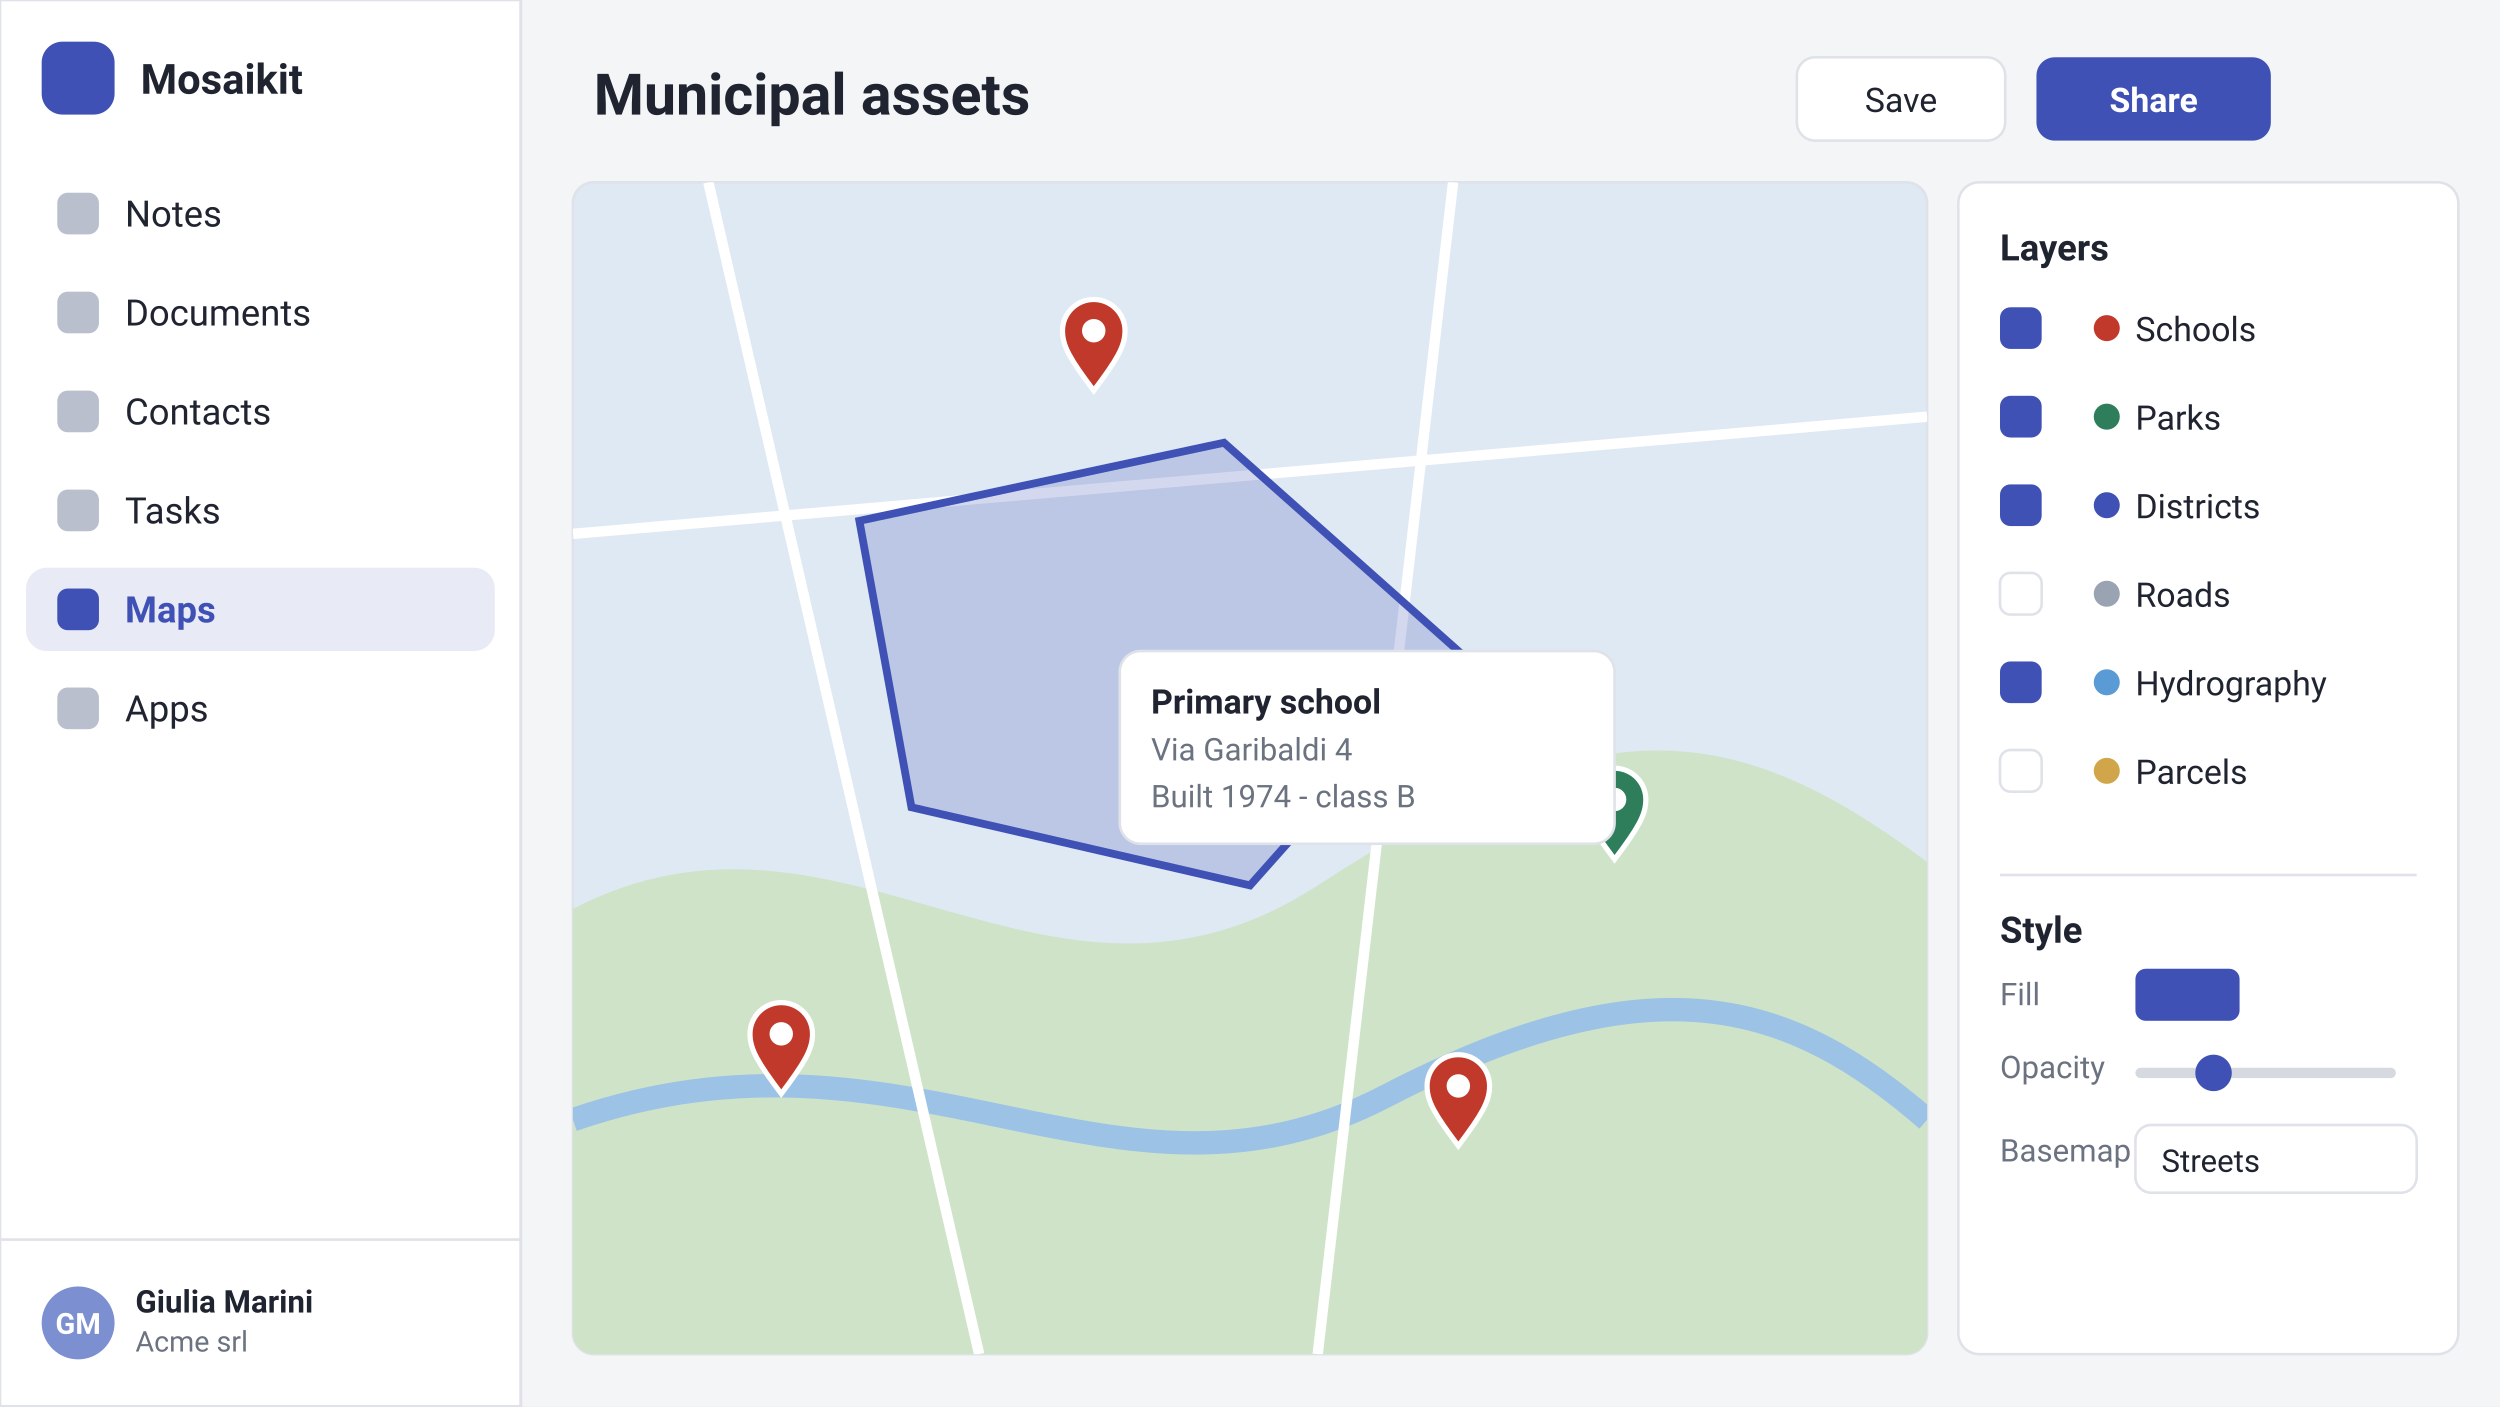
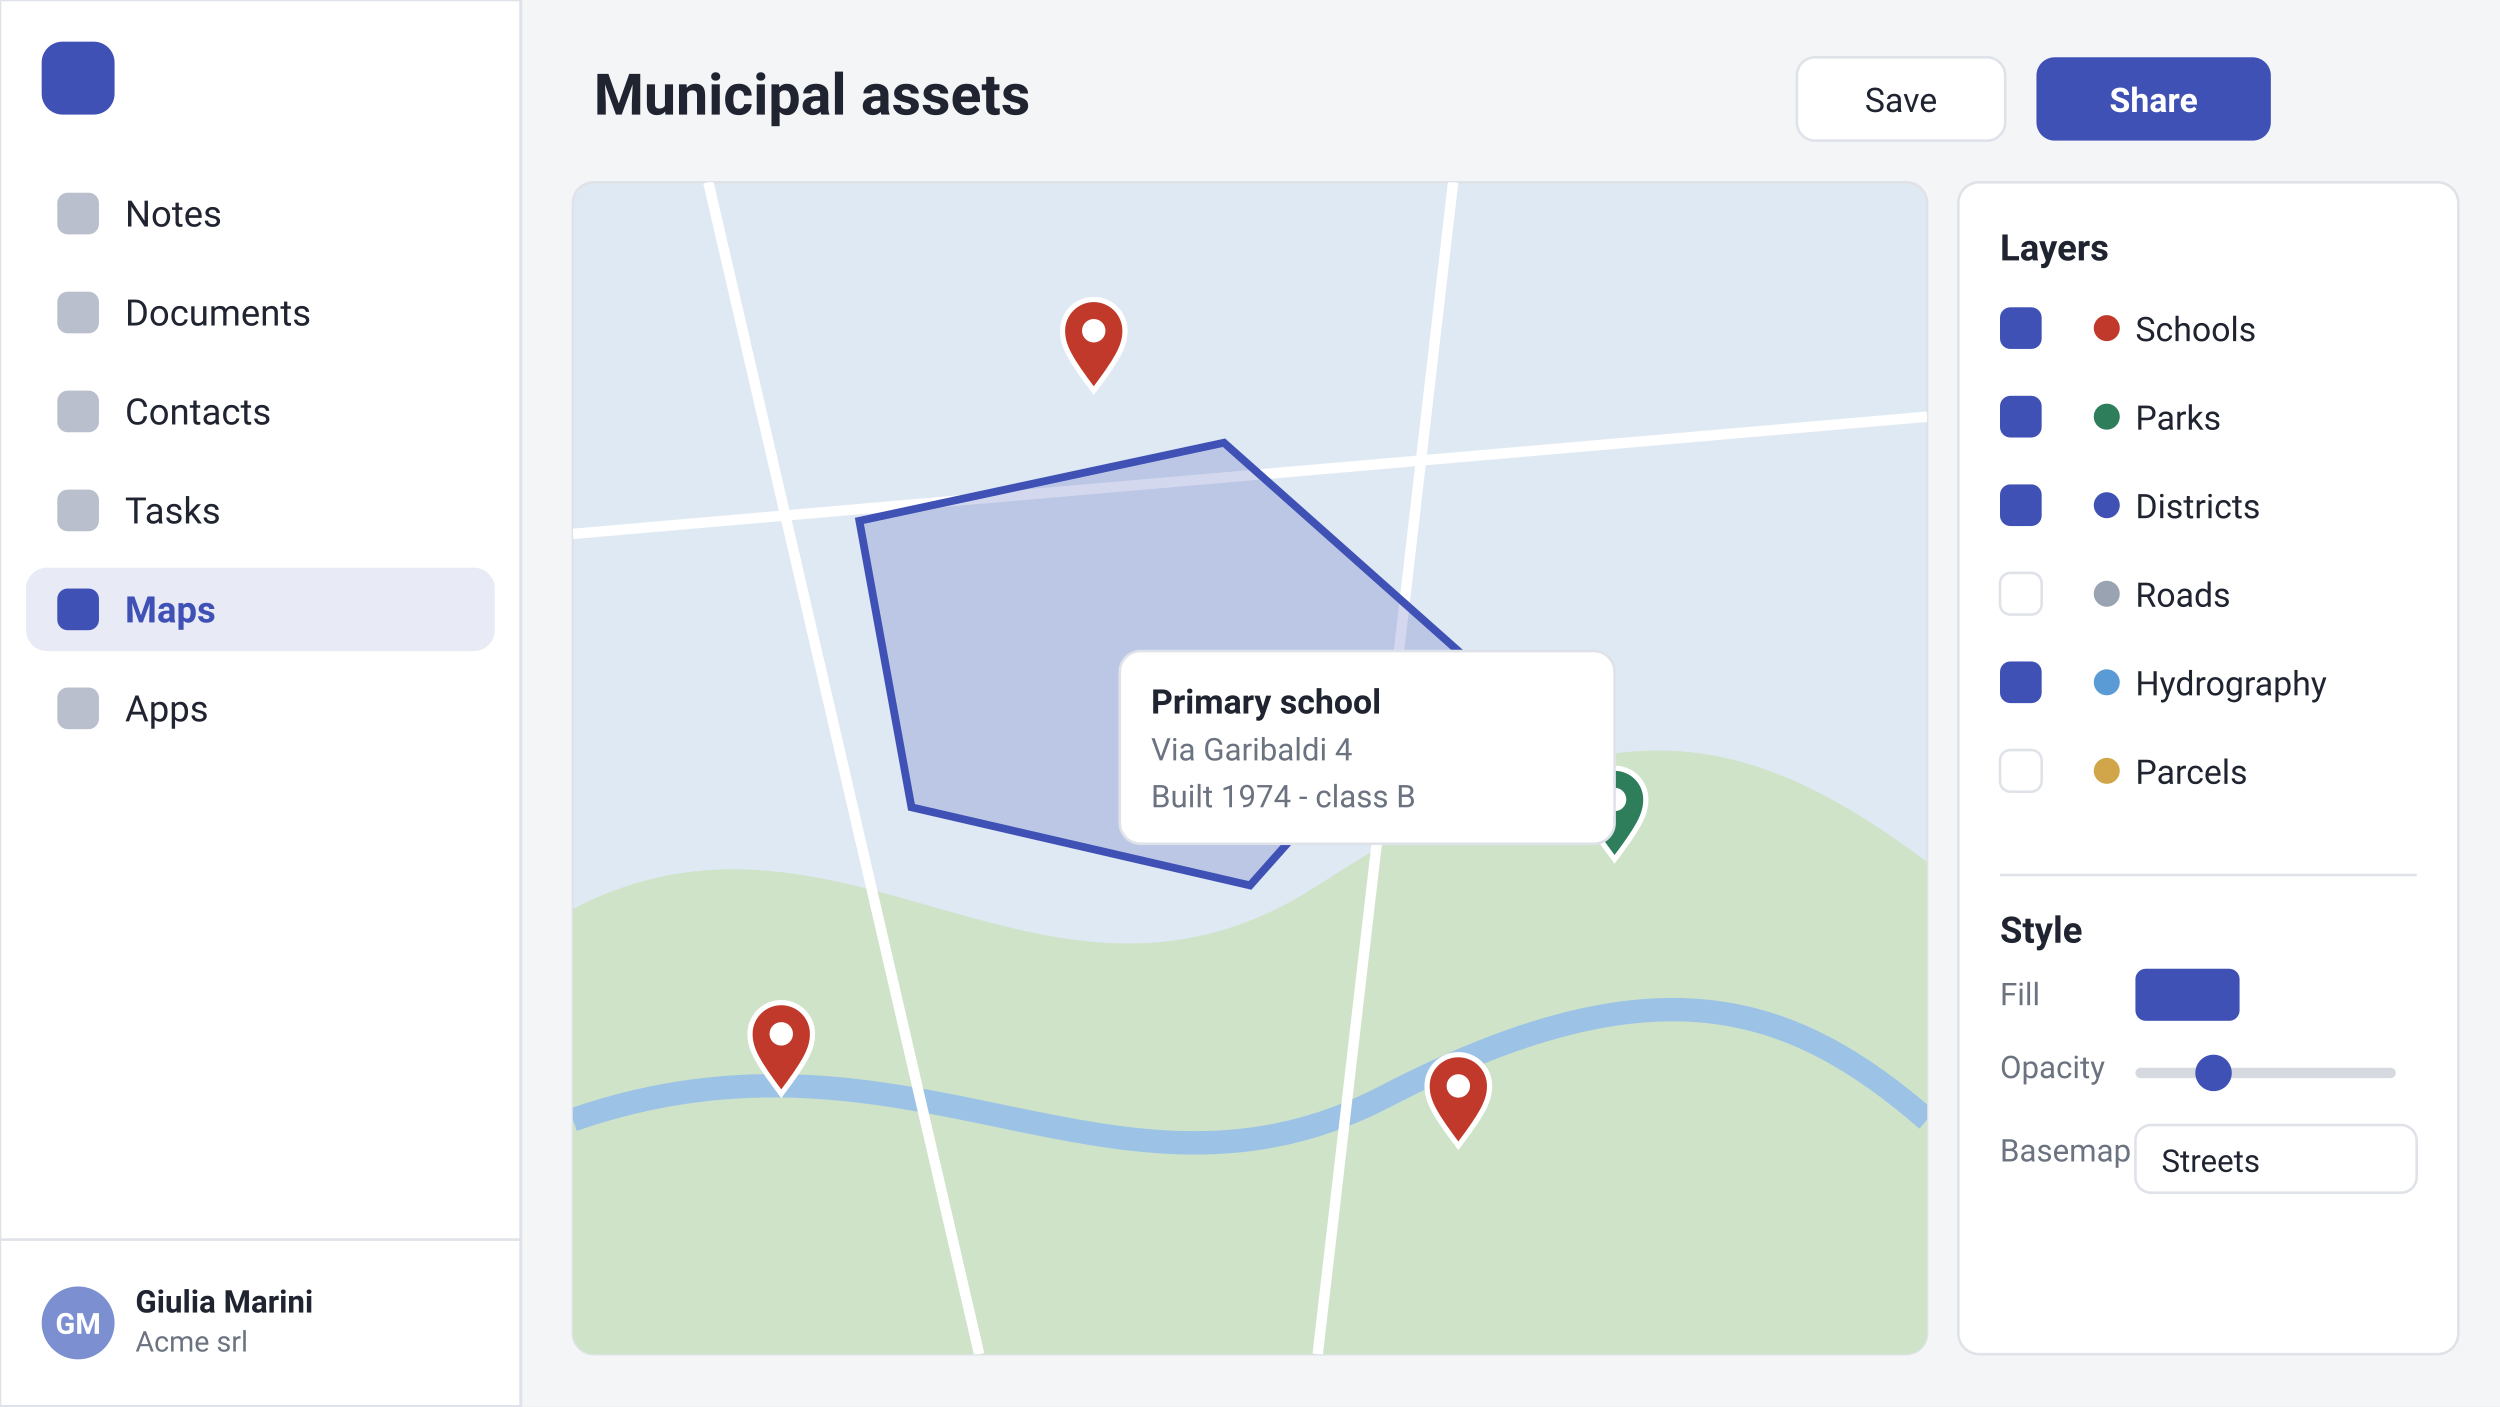
<svg xmlns="http://www.w3.org/2000/svg" viewBox="0 0 960 540" role="img" aria-label="Maps: a map with layers and markers" font-family="Segoe UI, Roboto, Helvetica, Arial, sans-serif">
  <rect width="960" height="540" fill="#f4f5f7" />
  <rect x="0" y="0" width="200" height="540" rx="0" fill="#ffffff" stroke="#dfe2e8" />
  <rect x="16" y="16" width="28" height="28" rx="8" fill="#3f51b5" />
-   <text x="54" y="36" font-size="16" fill="#1f2430" font-weight="600">Mosaikit</text>
  <rect x="22" y="74" width="16" height="16" rx="4" fill="#b9bfcc" />
  <text x="48" y="87" font-size="14" fill="#1f2430">Notes</text>
  <rect x="22" y="112" width="16" height="16" rx="4" fill="#b9bfcc" />
  <text x="48" y="125" font-size="14" fill="#1f2430">Documents</text>
  <rect x="22" y="150" width="16" height="16" rx="4" fill="#b9bfcc" />
  <text x="48" y="163" font-size="14" fill="#1f2430">Contacts</text>
  <rect x="22" y="188" width="16" height="16" rx="4" fill="#b9bfcc" />
  <text x="48" y="201" font-size="14" fill="#1f2430">Tasks</text>
  <rect x="10" y="218" width="180" height="32" rx="8" fill="#e8eaf6" />
  <rect x="22" y="226" width="16" height="16" rx="4" fill="#3f51b5" />
  <text x="48" y="239" font-size="14" fill="#3f51b5" font-weight="600">Maps</text>
  <rect x="22" y="264" width="16" height="16" rx="4" fill="#b9bfcc" />
  <text x="48" y="277" font-size="14" fill="#1f2430">Apps</text>
  <line x1="0" y1="476" x2="200" y2="476" stroke="#dfe2e8" stroke-width="1" />
  <circle cx="30" cy="508" r="14" fill="#7b8fd1" />
  <text x="30" y="512.2" font-size="11.2" fill="#fff" font-weight="600" text-anchor="middle">GM</text>
  <text x="52" y="504" font-size="12" fill="#1f2430" font-weight="600">Giulia Marini</text>
  <text x="52" y="519" font-size="11" fill="#6b7280">Acme srl</text>
  <line x1="200" y1="0" x2="200" y2="540" stroke="#dfe2e8" stroke-width="1" />
  <text x="228" y="44" font-size="22" fill="#1f2430" font-weight="600">Municipal assets</text>
  <rect x="690" y="22" width="80" height="32" rx="7" fill="#ffffff" stroke="#dfe2e8" />
  <text x="730" y="43" font-size="13" fill="#1f2430" text-anchor="middle">Save</text>
  <rect x="782" y="22" width="90" height="32" rx="7" fill="#3f51b5" />
  <text x="827" y="43" font-size="13" fill="#fff" font-weight="600" text-anchor="middle">Share</text>
  <rect x="220" y="70" width="520" height="450" rx="8" fill="#dfe9f3" stroke="#dfe2e8" />
  <clipPath id="m6">
    <rect x="220" y="70" width="520" height="450" rx="8" />
  </clipPath>
  <g clip-path="url(#m6)">
    <path d="M220 349C324 295 402 407.5 506 340S662 272.5 740 331V520H220Z" fill="#cfe3c9" />
    <path d="M220 430C350 385 428 475 532 421S688 385 740 430" stroke="#9cc3e6" stroke-width="9" fill="none" />
    <path d="M272 70L376 520M220 205L740 160M558 70L506 520" stroke="#fff" stroke-width="4" fill="none" />
  </g>
  <polygon points="330,200 470,170 560,250 480,340 350,310" fill="#3f51b5" fill-opacity=".22" stroke="#3f51b5" stroke-width="3" />
  <path d="M300 420c-9-12-12-17-12-23a12 12 0 1 1 24 0c0 6-3 11-12 23z" fill="#c0392b" stroke="#fff" stroke-width="2" />
  <circle cx="300" cy="397" r="4.5" fill="#fff" />
  <path d="M420 150c-9-12-12-17-12-23a12 12 0 1 1 24 0c0 6-3 11-12 23z" fill="#c0392b" stroke="#fff" stroke-width="2" />
  <circle cx="420" cy="127" r="4.5" fill="#fff" />
  <path d="M620 330c-9-12-12-17-12-23a12 12 0 1 1 24 0c0 6-3 11-12 23z" fill="#2e7d5b" stroke="#fff" stroke-width="2" />
  <circle cx="620" cy="307" r="4.5" fill="#fff" />
  <path d="M560 440c-9-12-12-17-12-23a12 12 0 1 1 24 0c0 6-3 11-12 23z" fill="#c0392b" stroke="#fff" stroke-width="2" />
  <circle cx="560" cy="417" r="4.5" fill="#fff" />
  <rect x="430" y="250" width="190" height="74" rx="8" fill="#fff" stroke="#dfe2e8" />
  <text x="442" y="274" font-size="13" fill="#1f2430" font-weight="600">Primary school</text>
  <text x="442" y="292" font-size="12" fill="#6b7280">Via Garibaldi 4</text>
  <text x="442" y="310" font-size="12" fill="#6b7280">Built 1974 - class B</text>
  <rect x="752" y="70" width="192" height="450" rx="8" fill="#ffffff" stroke="#dfe2e8" />
  <text x="768" y="100" font-size="14" fill="#1f2430" font-weight="600">Layers</text>
  <rect x="768" y="118" width="16" height="16" rx="4" fill="#3f51b5" />
  <circle cx="809" cy="126" r="5" fill="#c0392b" />
  <text x="820" y="131" font-size="13" fill="#1f2430">Schools</text>
  <rect x="768" y="152" width="16" height="16" rx="4" fill="#3f51b5" />
  <circle cx="809" cy="160" r="5" fill="#2e7d5b" />
  <text x="820" y="165" font-size="13" fill="#1f2430">Parks</text>
  <rect x="768" y="186" width="16" height="16" rx="4" fill="#3f51b5" />
  <circle cx="809" cy="194" r="5" fill="#3f51b5" />
  <text x="820" y="199" font-size="13" fill="#1f2430">Districts</text>
  <rect x="768" y="220" width="16" height="16" rx="4" fill="#fff" stroke="#dfe2e8" />
  <circle cx="809" cy="228" r="5" fill="#9aa3b2" />
  <text x="820" y="233" font-size="13" fill="#1f2430">Roads</text>
  <rect x="768" y="254" width="16" height="16" rx="4" fill="#3f51b5" />
  <circle cx="809" cy="262" r="5" fill="#5b9bd5" />
  <text x="820" y="267" font-size="13" fill="#1f2430">Hydrography</text>
  <rect x="768" y="288" width="16" height="16" rx="4" fill="#fff" stroke="#dfe2e8" />
  <circle cx="809" cy="296" r="5" fill="#d1a64a" />
  <text x="820" y="301" font-size="13" fill="#1f2430">Parcels</text>
  <line x1="768" y1="336" x2="928" y2="336" stroke="#dfe2e8" stroke-width="1" />
  <text x="768" y="362" font-size="14" fill="#1f2430" font-weight="600">Style</text>
  <text x="768" y="386" font-size="12" fill="#6b7280">Fill</text>
  <rect x="820" y="372" width="40" height="20" rx="4" fill="#3f51b5" />
  <text x="768" y="414" font-size="12" fill="#6b7280">Opacity</text>
  <rect x="820" y="410" width="100" height="4" rx="2" fill="#d6d9e0" />
  <circle cx="850" cy="412" r="7" fill="#3f51b5" />
  <text x="768" y="446" font-size="12" fill="#6b7280">Basemap</text>
  <rect x="820" y="432" width="108" height="26" rx="6" fill="#fff" stroke="#dfe2e8" />
  <text x="830" y="450" font-size="12" fill="#1f2430">Streets</text>
</svg>
